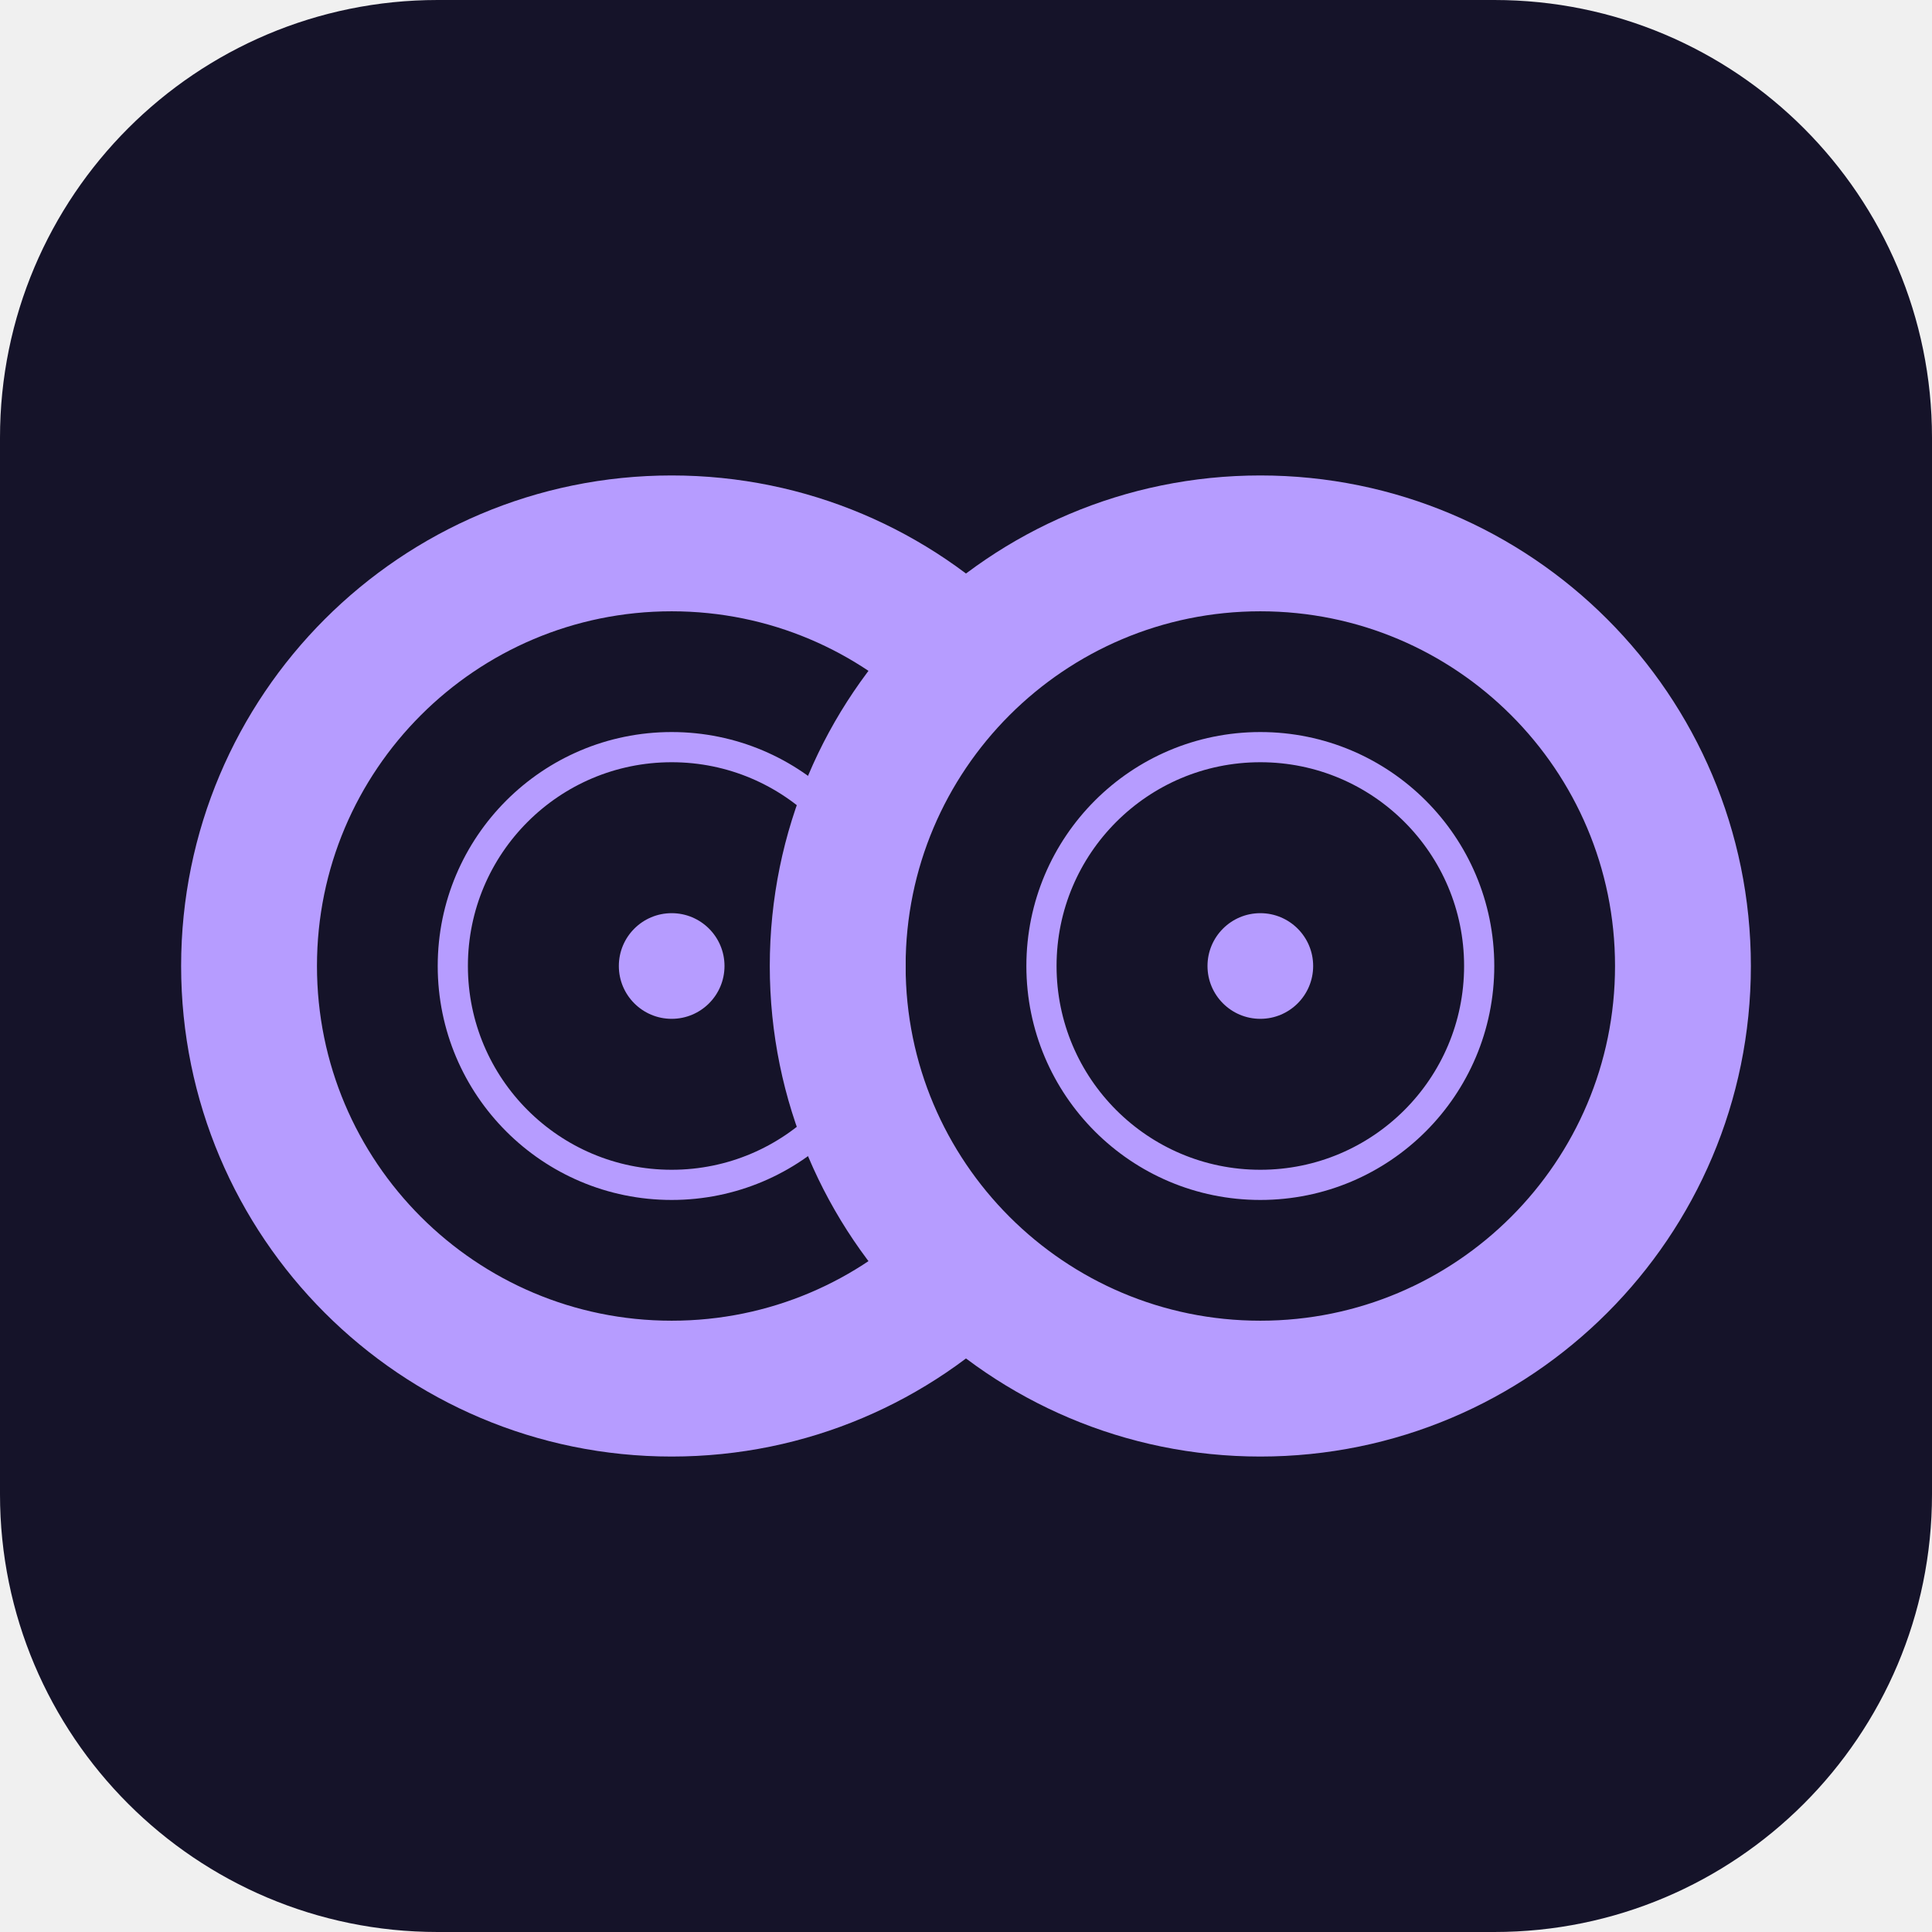
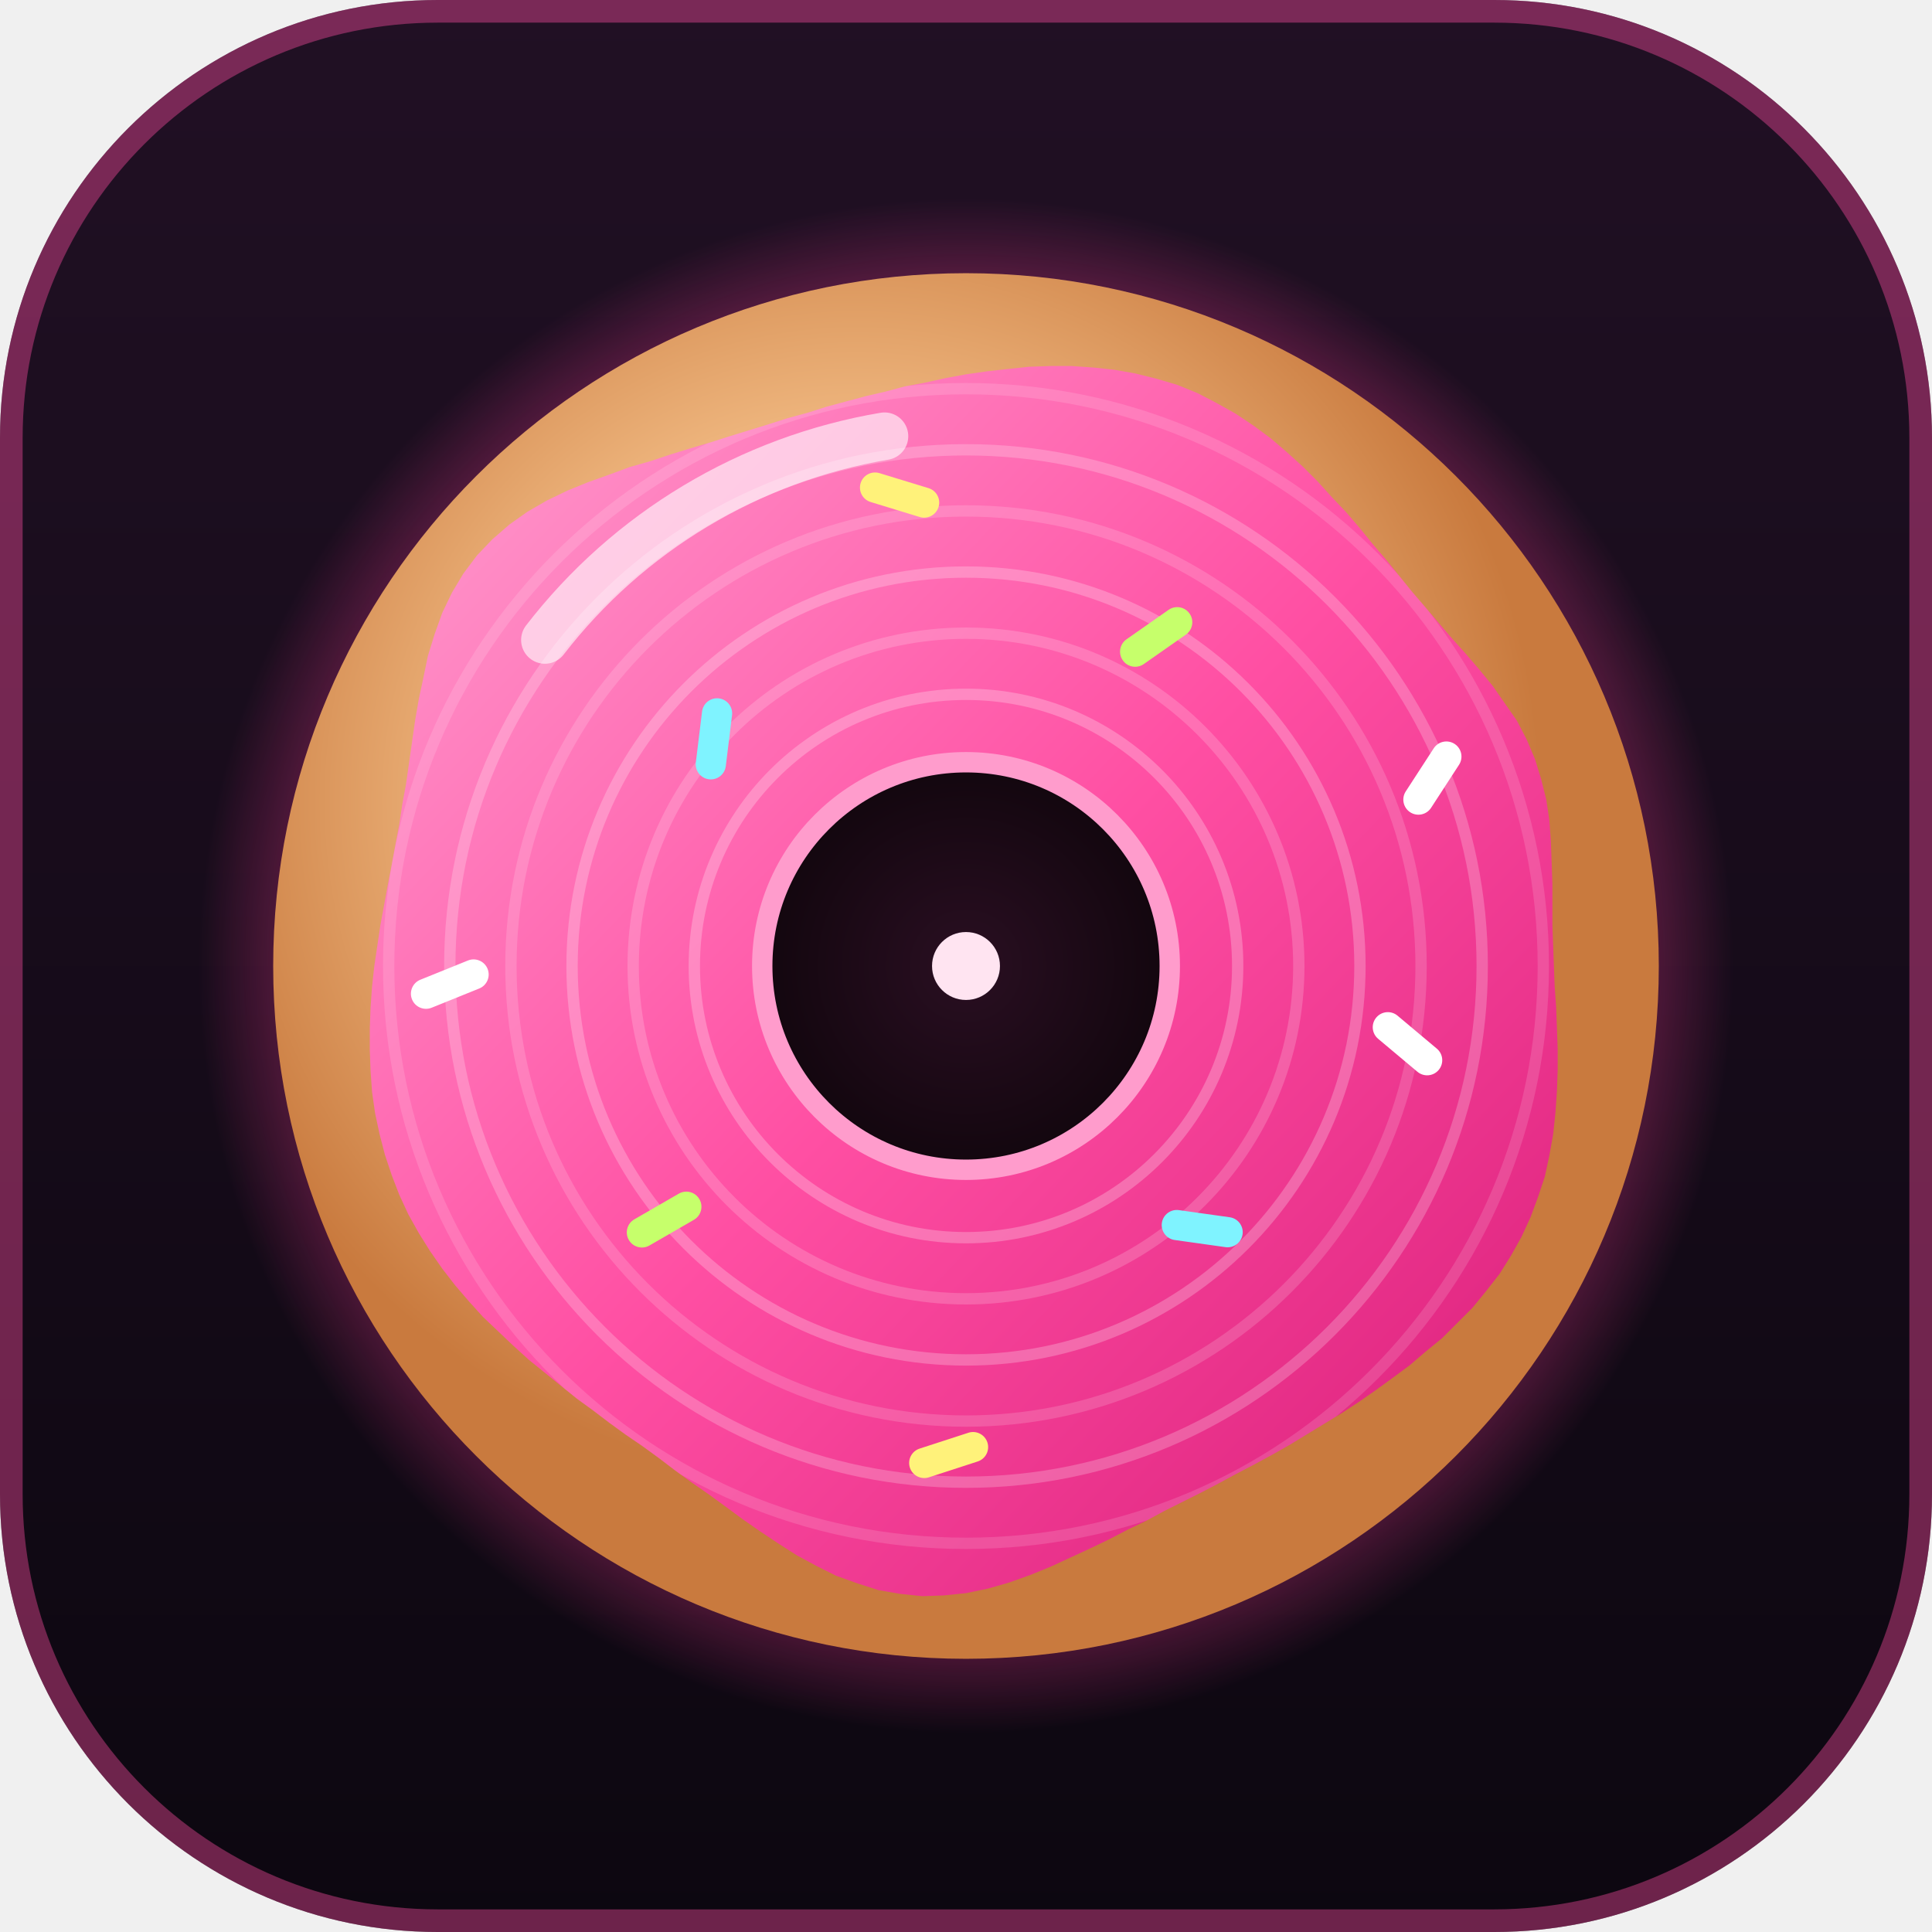
- <svg xmlns="http://www.w3.org/2000/svg" viewBox="0 0 256 256" role="img" aria-label="twin grooves">
-   <rect width="256" height="256" rx="58" fill="#151329" />
-   <circle cx="89" cy="128" r="56" fill="none" stroke="#B69CFF" stroke-width="18" />
-   <circle cx="167" cy="128" r="56" fill="#151329" stroke="#B69CFF" stroke-width="18" />
-   <circle cx="89" cy="128" r="29" fill="none" stroke="#B69CFF" stroke-width="4" />
-   <circle cx="167" cy="128" r="29" fill="none" stroke="#B69CFF" stroke-width="4" />
-   <circle cx="89" cy="128" r="7" fill="#B69CFF" />
-   <circle cx="167" cy="128" r="7" fill="#B69CFF" />
+ <svg xmlns="http://www.w3.org/2000/svg" viewBox="0 0 256 256" role="img" aria-label="DJ Sugar">
+   <defs>
+     <radialGradient id="glow">
+       <stop offset=".74" stop-color="#ff3d9a" stop-opacity=".6" />
+       <stop offset="1" stop-color="#ff3d9a" stop-opacity="0" />
+     </radialGradient>
+     <radialGradient id="dough" cx=".42" cy=".38">
+       <stop offset=".35" stop-color="#ffd09a" />
+       <stop offset="1" stop-color="#c97a3e" />
+     </radialGradient>
+     <linearGradient id="glaze" x1="0" y1="0" x2="1" y2="1">
+       <stop offset="0" stop-color="#ff9fd0" />
+       <stop offset=".5" stop-color="#ff4fa3" />
+       <stop offset="1" stop-color="#d81b78" />
+     </linearGradient>
+     <radialGradient id="hole">
+       <stop offset="0" stop-color="#2a0f22" />
+       <stop offset="1" stop-color="#12060e" />
+     </radialGradient>
+     <linearGradient id="tile" x1="0" y1="0" x2="0" y2="1">
+       <stop offset="0" stop-color="#211024" />
+       <stop offset="1" stop-color="#0c0710" />
+     </linearGradient>
+     <clipPath id="gc">
+       <path d="M205.9 128.0 L206.0 130.7 L206.2 133.5 L206.3 136.2 L206.4 139.0 L206.4 141.8 L206.3 144.6 L206.1 147.5 L205.8 150.3 L205.3 153.1 L204.7 155.9 L203.8 158.6 L202.8 161.3 L201.6 163.9 L200.2 166.4 L198.7 168.8 L196.9 171.1 L195.1 173.3 L193.1 175.3 L191.1 177.3 L188.9 179.1 L186.8 180.9 L184.5 182.6 L182.3 184.2 L180.0 185.8 L177.7 187.3 L175.4 188.7 L173.1 190.1 L170.8 191.5 L168.5 192.8 L166.1 194.1 L163.8 195.3 L161.4 196.6 L159.1 197.8 L156.7 199.0 L154.3 200.2 L151.9 201.5 L149.4 202.7 L146.9 204.0 L144.4 205.2 L141.8 206.4 L139.2 207.6 L136.5 208.7 L133.7 209.7 L130.9 210.5 L128.0 211.1 L125.1 211.4 L122.2 211.5 L119.3 211.2 L116.4 210.7 L113.6 209.8 L110.8 208.8 L108.2 207.5 L105.6 206.1 L103.1 204.5 L100.7 202.9 L98.4 201.3 L96.1 199.6 L93.9 198.0 L91.6 196.4 L89.4 194.8 L87.3 193.2 L85.1 191.6 L82.9 190.1 L80.7 188.5 L78.6 186.9 L76.4 185.3 L74.3 183.6 L72.2 181.9 L70.1 180.2 L68.0 178.3 L66.0 176.4 L64.0 174.5 L62.1 172.4 L60.3 170.3 L58.6 168.1 L57.0 165.8 L55.5 163.4 L54.1 160.9 L52.9 158.3 L51.9 155.7 L51.0 153.0 L50.3 150.3 L49.7 147.5 L49.3 144.7 L49.1 141.9 L49.0 139.1 L49.0 136.3 L49.1 133.5 L49.3 130.7 L49.6 128.0 L50.0 125.3 L50.4 122.6 L50.9 119.9 L51.4 117.2 L51.9 114.6 L52.4 111.9 L52.9 109.3 L53.3 106.6 L53.8 103.9 L54.2 101.1 L54.6 98.3 L55.0 95.5 L55.5 92.6 L56.1 89.8 L56.7 86.9 L57.6 84.0 L58.6 81.2 L59.9 78.5 L61.4 76.0 L63.2 73.6 L65.2 71.5 L67.5 69.5 L69.9 67.8 L72.5 66.3 L75.2 65.0 L77.9 63.9 L80.7 62.9 L83.4 61.9 L86.2 61.1 L88.9 60.2 L91.5 59.4 L94.2 58.6 L96.7 57.8 L99.3 57.0 L101.9 56.2 L104.4 55.4 L107.0 54.7 L109.5 53.9 L112.1 53.2 L114.7 52.5 L117.3 51.9 L119.9 51.2 L122.6 50.7 L125.3 50.1 L128.0 49.6 L130.8 49.2 L133.5 48.9 L136.3 48.6 L139.2 48.5 L142.0 48.5 L144.9 48.7 L147.7 49.0 L150.5 49.5 L153.3 50.2 L156.0 51.0 L158.7 52.1 L161.2 53.4 L163.7 54.8 L166.1 56.4 L168.4 58.1 L170.5 59.9 L172.6 61.8 L174.6 63.8 L176.5 65.9 L178.4 67.9 L180.2 70.0 L181.9 72.1 L183.7 74.2 L185.4 76.3 L187.1 78.4 L188.9 80.5 L190.6 82.5 L192.4 84.6 L194.2 86.6 L196.0 88.7 L197.8 90.9 L199.4 93.2 L201.0 95.5 L202.3 98.0 L203.4 100.6 L204.2 103.2 L204.9 106.0 L205.3 108.7 L205.5 111.5 L205.6 114.3 L205.7 117.1 L205.7 119.8 L205.7 122.6 L205.8 125.3Z M128 101.0a27.0 27.0 0 1 0 0.01 0z" clip-rule="evenodd" />
+     </clipPath>
+   </defs>
+   <rect width="256" height="256" rx="58" fill="url(#tile)" />
+   <rect x="1.5" y="1.5" width="253" height="253" rx="56.5" fill="none" stroke="#ff4fa3" stroke-opacity=".4" stroke-width="3" />
+   <circle cx="128" cy="128" r="102.6" fill="url(#glow)" />
+   <circle cx="128" cy="128" r="91.8" fill="url(#dough)" />
+   <path d="M205.9 128.0 L206.0 130.7 L206.2 133.5 L206.3 136.2 L206.4 139.0 L206.4 141.8 L206.3 144.6 L206.1 147.5 L205.8 150.3 L205.3 153.1 L204.7 155.9 L203.8 158.6 L202.8 161.3 L201.6 163.9 L200.2 166.4 L198.7 168.8 L196.9 171.1 L195.1 173.3 L193.1 175.3 L191.1 177.3 L188.9 179.1 L186.8 180.9 L184.5 182.6 L182.3 184.2 L180.0 185.8 L177.7 187.3 L175.4 188.7 L173.1 190.1 L170.8 191.5 L168.5 192.8 L166.1 194.1 L163.8 195.3 L161.4 196.6 L159.1 197.8 L156.7 199.0 L154.3 200.2 L151.9 201.5 L149.4 202.7 L146.9 204.0 L144.4 205.2 L141.8 206.4 L139.2 207.6 L136.5 208.7 L133.7 209.7 L130.9 210.5 L128.0 211.1 L125.1 211.4 L122.2 211.5 L119.3 211.2 L116.4 210.7 L113.6 209.8 L110.8 208.8 L108.2 207.5 L105.6 206.1 L103.1 204.5 L100.7 202.9 L98.4 201.3 L96.1 199.6 L93.9 198.0 L91.6 196.4 L89.4 194.8 L87.3 193.2 L85.1 191.6 L82.9 190.1 L80.7 188.5 L78.6 186.9 L76.4 185.3 L74.3 183.6 L72.2 181.9 L70.1 180.2 L68.0 178.3 L66.0 176.4 L64.0 174.5 L62.1 172.4 L60.3 170.3 L58.6 168.1 L57.0 165.8 L55.5 163.4 L54.1 160.9 L52.9 158.3 L51.9 155.7 L51.0 153.0 L50.3 150.3 L49.7 147.5 L49.3 144.7 L49.1 141.9 L49.0 139.1 L49.0 136.3 L49.1 133.5 L49.3 130.7 L49.6 128.0 L50.0 125.3 L50.4 122.6 L50.9 119.9 L51.4 117.2 L51.9 114.6 L52.4 111.9 L52.9 109.3 L53.3 106.6 L53.8 103.9 L54.2 101.1 L54.6 98.3 L55.0 95.5 L55.5 92.6 L56.1 89.8 L56.7 86.9 L57.6 84.0 L58.6 81.2 L59.9 78.5 L61.4 76.0 L63.2 73.6 L65.2 71.5 L67.5 69.5 L69.9 67.8 L72.5 66.3 L75.2 65.0 L77.9 63.9 L80.7 62.9 L83.4 61.9 L86.2 61.1 L88.9 60.2 L91.5 59.4 L94.2 58.6 L96.7 57.8 L99.3 57.0 L101.9 56.2 L104.4 55.4 L107.0 54.7 L109.5 53.9 L112.1 53.2 L114.7 52.5 L117.3 51.9 L119.9 51.2 L122.6 50.7 L125.3 50.1 L128.0 49.6 L130.8 49.2 L133.5 48.9 L136.3 48.6 L139.2 48.5 L142.0 48.5 L144.9 48.7 L147.7 49.0 L150.5 49.5 L153.3 50.2 L156.0 51.0 L158.7 52.1 L161.2 53.4 L163.7 54.8 L166.1 56.4 L168.4 58.1 L170.5 59.9 L172.6 61.8 L174.6 63.8 L176.5 65.9 L178.4 67.9 L180.2 70.0 L181.9 72.1 L183.7 74.2 L185.4 76.3 L187.1 78.4 L188.9 80.5 L190.6 82.5 L192.4 84.6 L194.2 86.6 L196.0 88.7 L197.8 90.9 L199.4 93.2 L201.0 95.5 L202.3 98.0 L203.4 100.6 L204.2 103.2 L204.9 106.0 L205.3 108.7 L205.5 111.5 L205.6 114.3 L205.7 117.1 L205.7 119.8 L205.7 122.6 L205.8 125.3Z M128 101.0a27.0 27.0 0 1 0 0.01 0z" fill="url(#glaze)" fill-rule="evenodd" />
+   <g clip-path="url(#gc)">
+     <circle cx="128" cy="128" r="36.0" fill="none" stroke="#fff" stroke-opacity="0.25" stroke-width="1.5" />
+     <circle cx="128" cy="128" r="44.1" fill="none" stroke="#fff" stroke-opacity="0.18" stroke-width="1.5" />
+     <circle cx="128" cy="128" r="52.2" fill="none" stroke="#fff" stroke-opacity="0.24" stroke-width="1.5" />
+     <circle cx="128" cy="128" r="60.3" fill="none" stroke="#fff" stroke-opacity="0.16" stroke-width="1.5" />
+     <circle cx="128" cy="128" r="68.4" fill="none" stroke="#fff" stroke-opacity="0.22" stroke-width="1.5" />
+     <circle cx="128" cy="128" r="76.5" fill="none" stroke="#fff" stroke-opacity="0.14" stroke-width="1.5" />
+   </g>
+   <path d="M72.2 84.8a72.0 72.0 0 0 1 45.0 -27.0" fill="none" stroke="#fff" stroke-opacity=".6" stroke-width="6.3" stroke-linecap="round" />
+   <rect x="181.1" y="136.3" width="10.8" height="4.0" rx="2.0" fill="#ffffff" transform="rotate(40 186.5 138.3)" />
+   <rect x="153.9" y="160.8" width="10.8" height="4.0" rx="2.0" fill="#7ff3ff" transform="rotate(8 159.3 162.8)" />
+   <rect x="120.3" y="190.8" width="10.8" height="4.0" rx="2.0" fill="#fff27a" transform="rotate(162 125.7 192.8)" />
+   <rect x="82.6" y="159.6" width="10.8" height="4.0" rx="2.0" fill="#c6ff6b" transform="rotate(150 88.0 161.6)" />
+   <rect x="54.2" y="128.4" width="10.8" height="4.0" rx="2.0" fill="#ffffff" transform="rotate(158 59.6 130.4)" />
+   <rect x="89.2" y="95.9" width="10.8" height="4.0" rx="2.0" fill="#7ff3ff" transform="rotate(277 94.6 97.9)" />
+   <rect x="113.8" y="63.6" width="10.8" height="4.0" rx="2.0" fill="#fff27a" transform="rotate(197 119.2 65.6)" />
+   <rect x="147.8" y="82.4" width="10.8" height="4.0" rx="2.0" fill="#c6ff6b" transform="rotate(325 153.2 84.4)" />
+   <rect x="184.4" y="101.1" width="10.8" height="4.0" rx="2.0" fill="#ffffff" transform="rotate(303 189.8 103.1)" />
+   <circle cx="128" cy="128" r="27.0" fill="url(#hole)" stroke="#ff9ccc" stroke-width="2.7" />
+   <circle cx="128" cy="128" r="4.5" fill="#ffe4f1" />
</svg>
